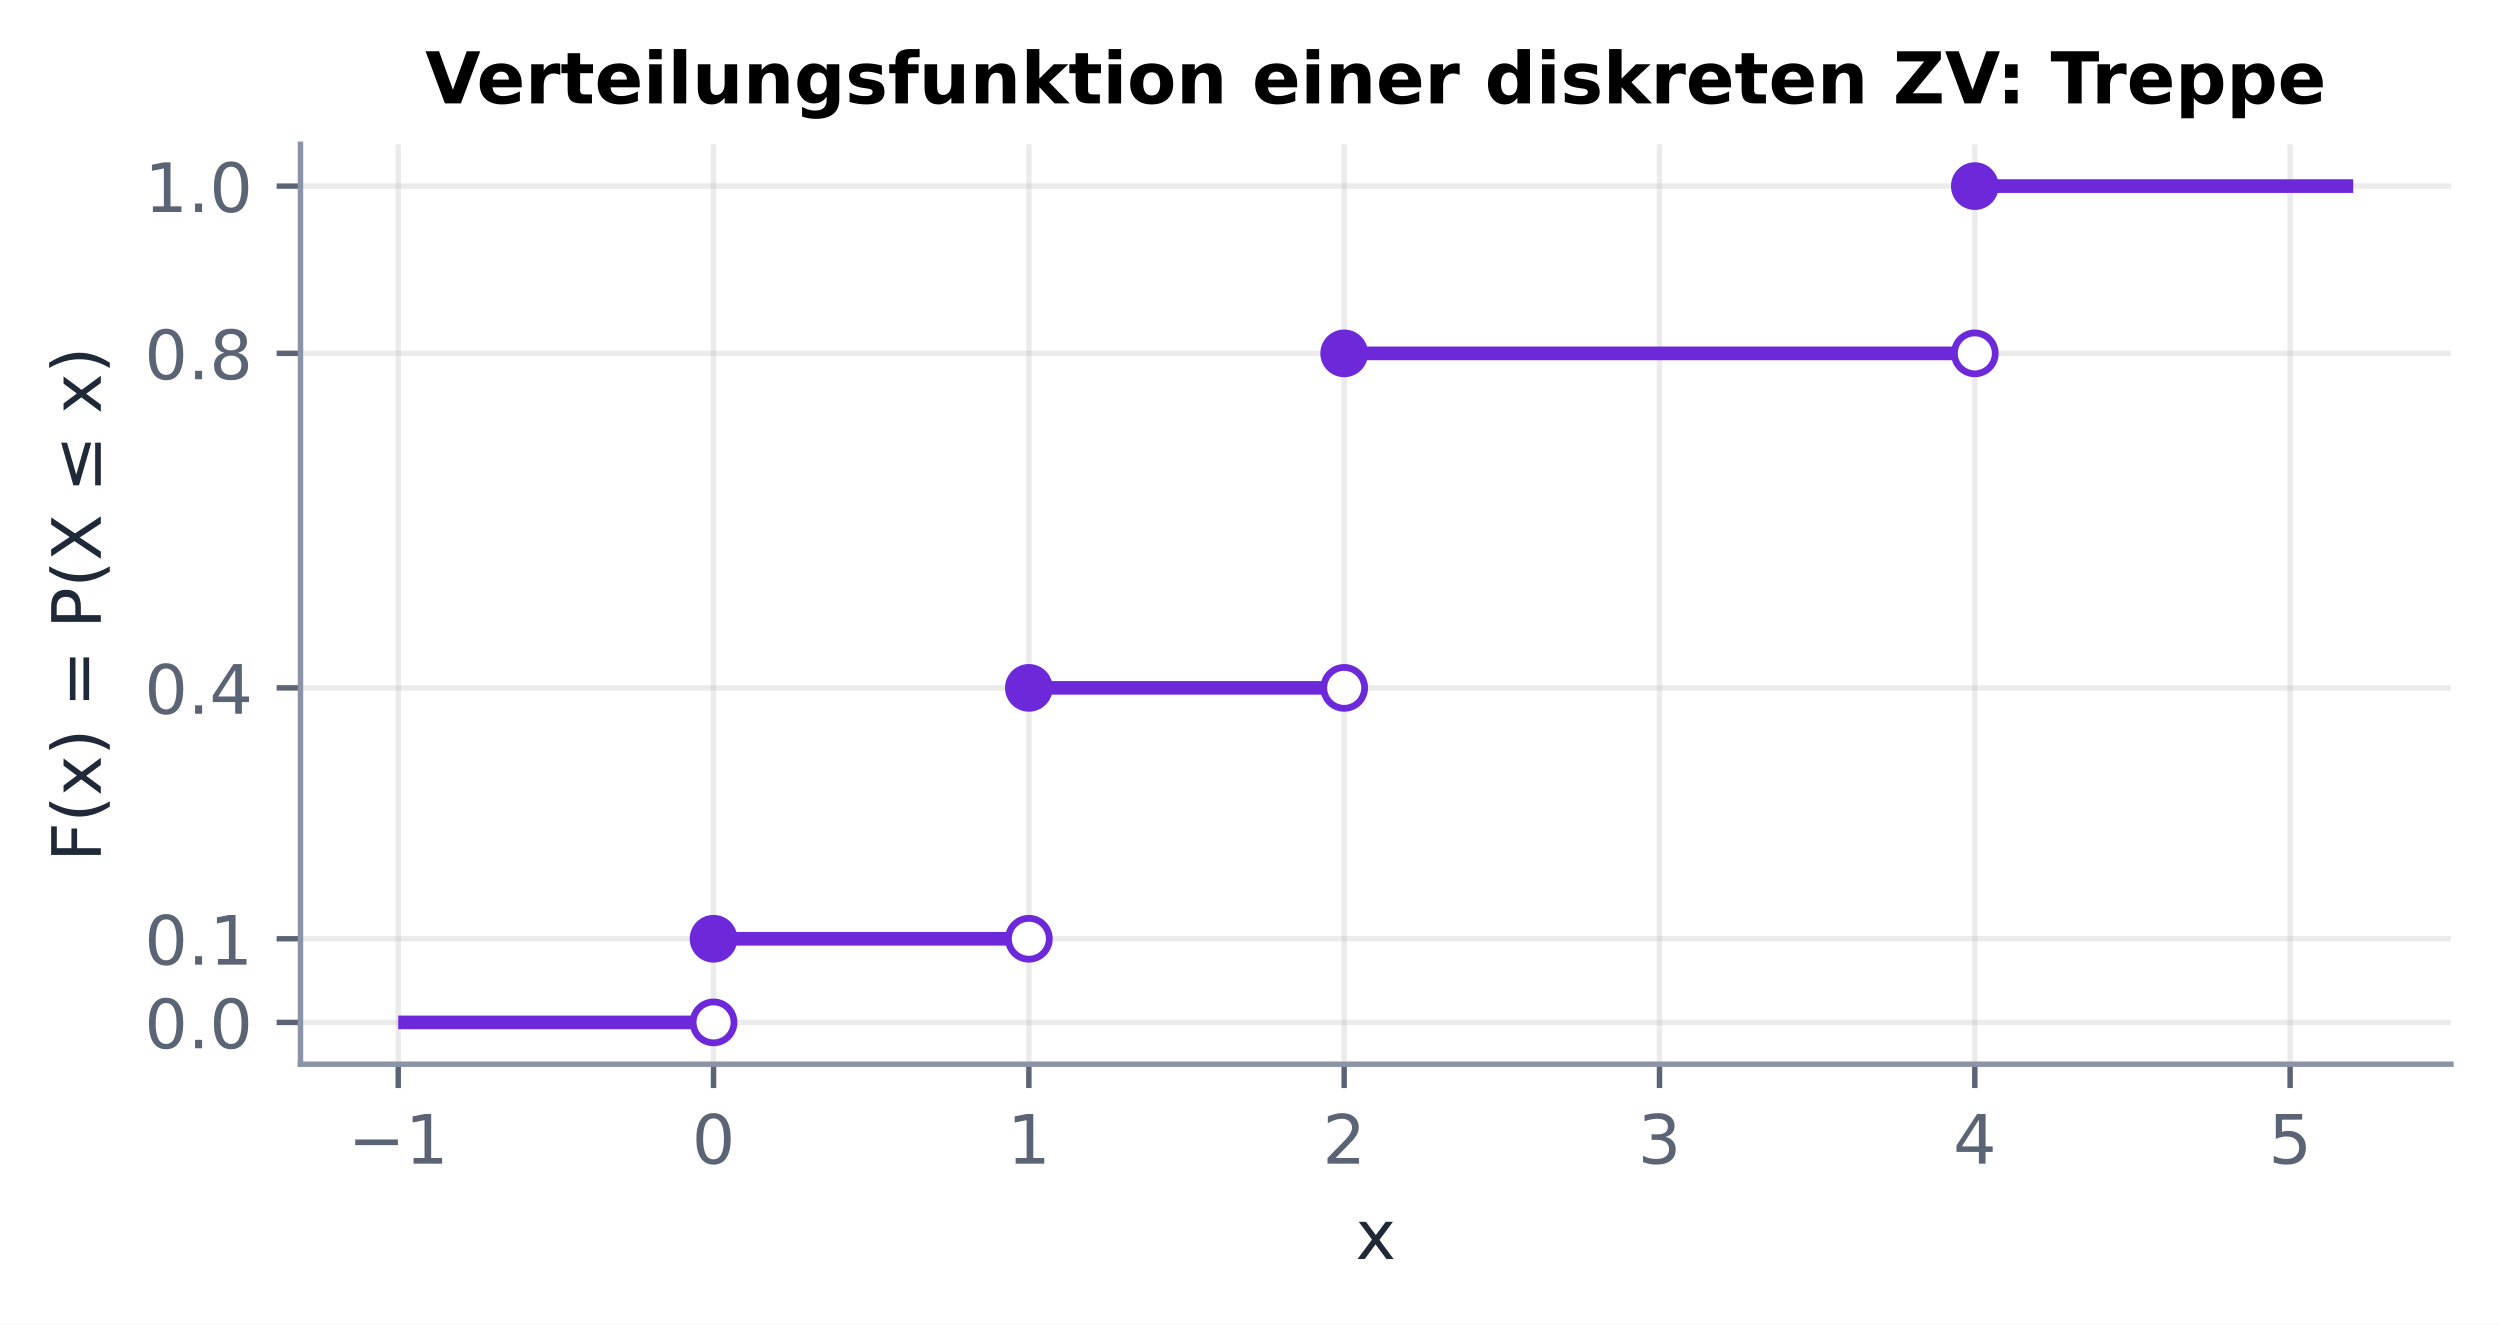
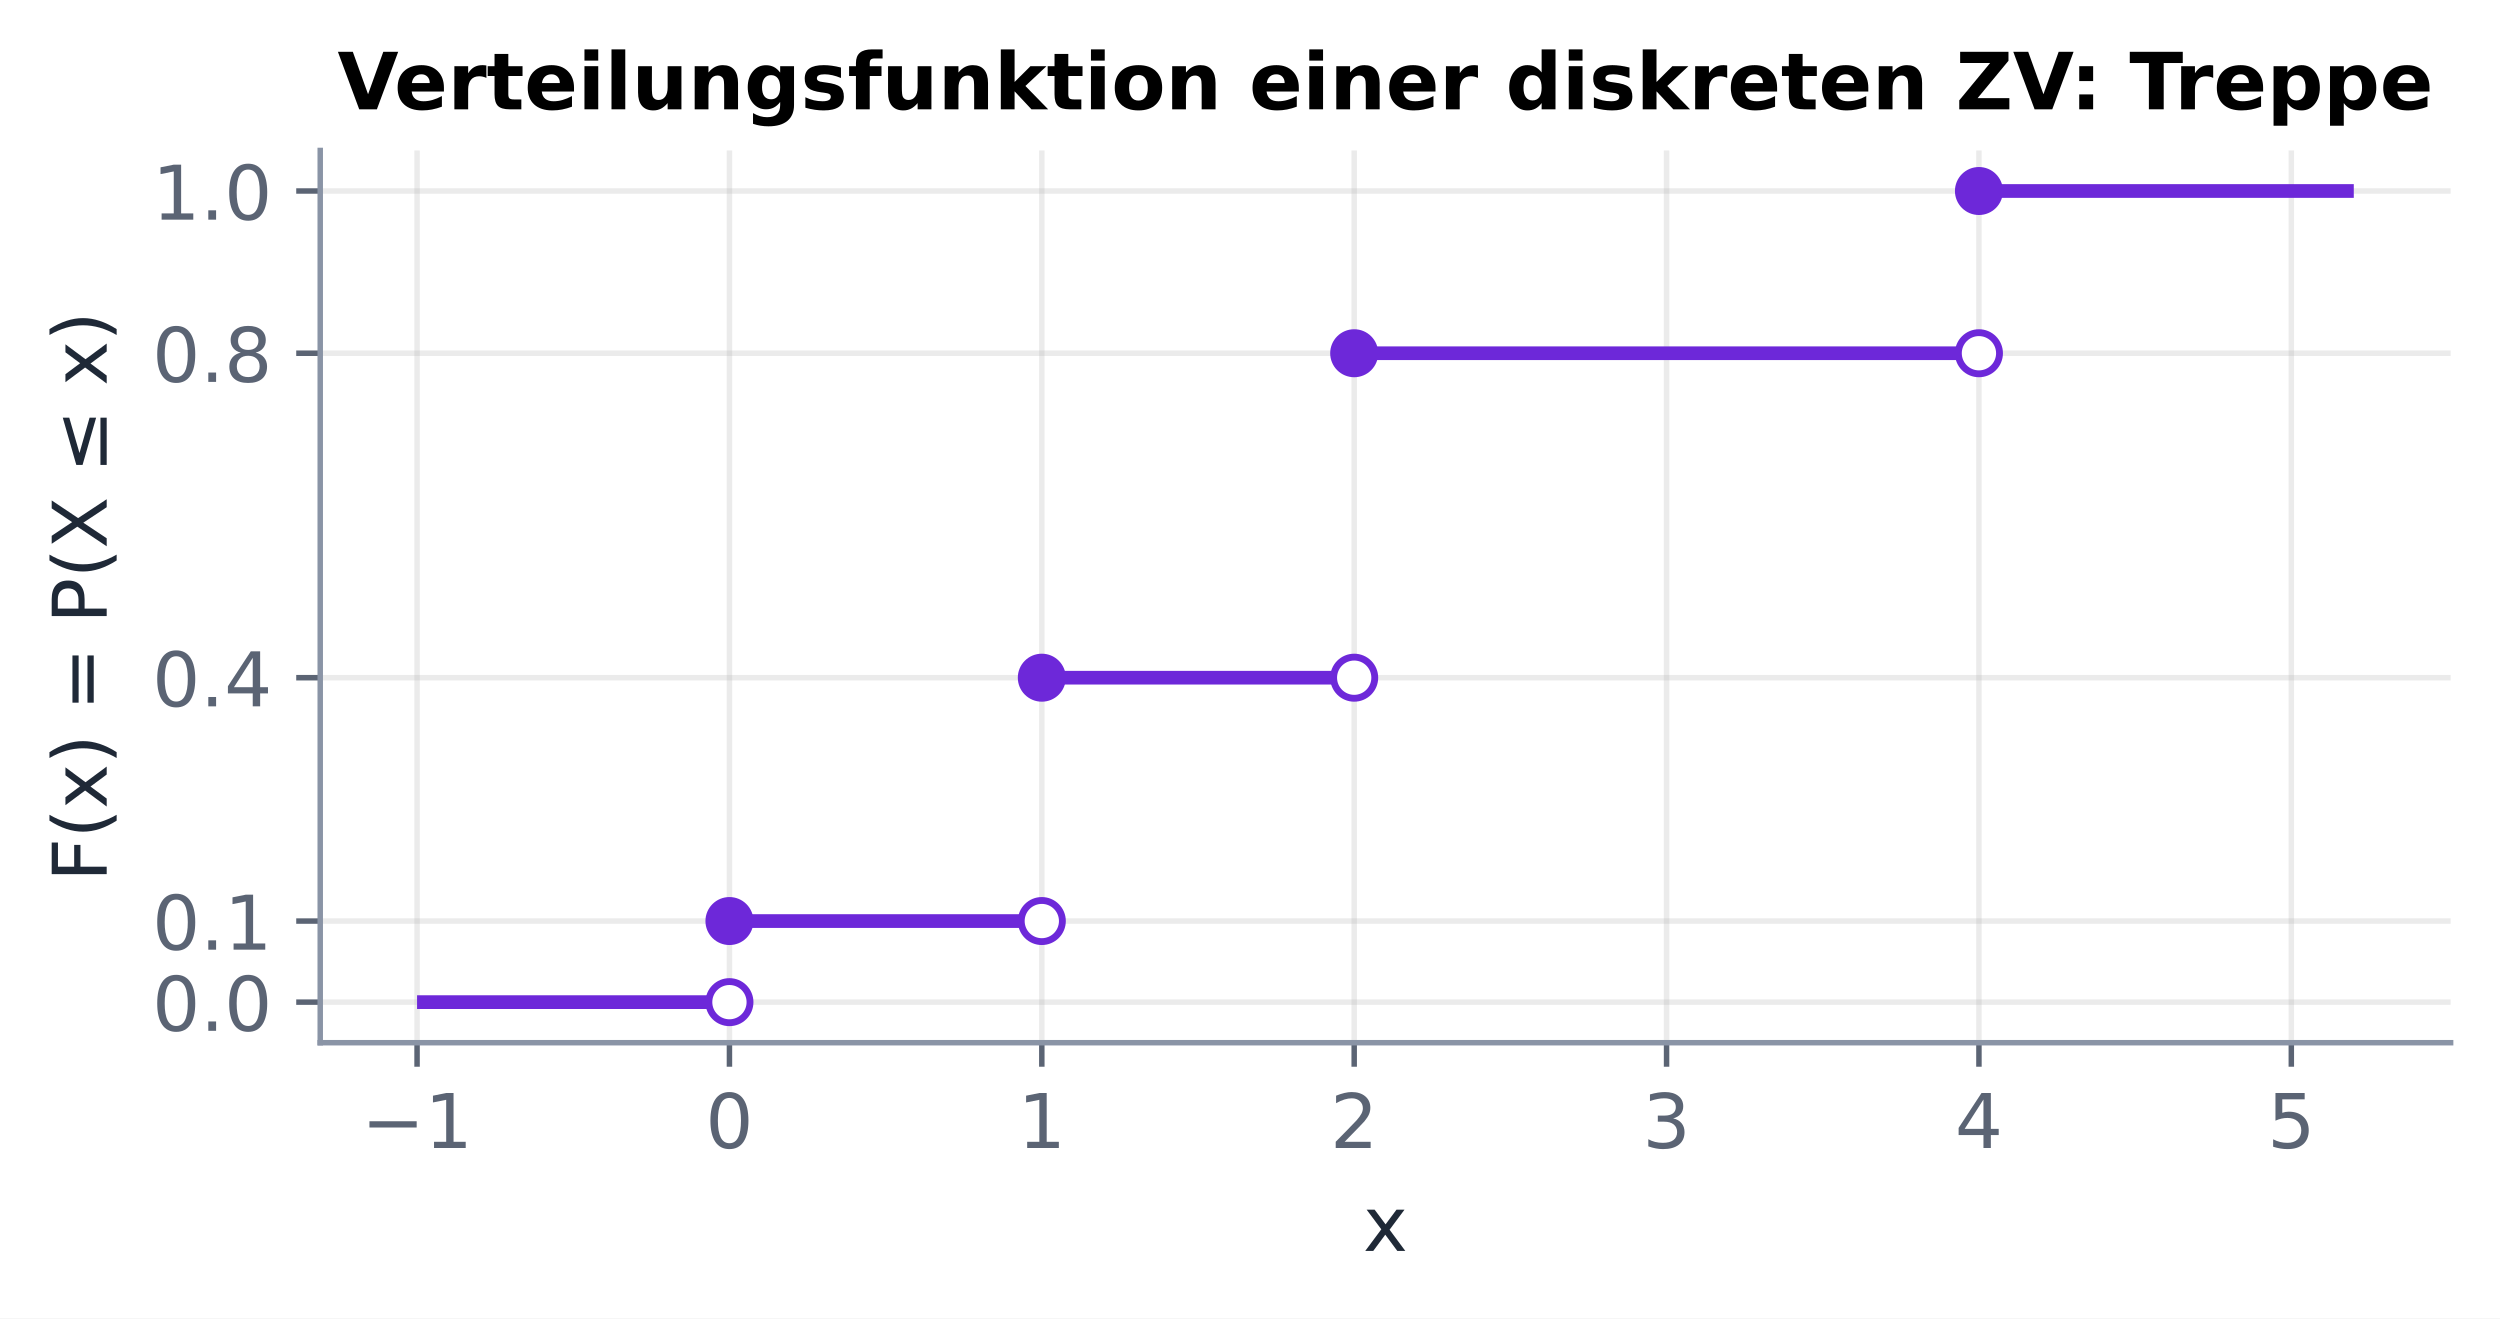
- <svg xmlns="http://www.w3.org/2000/svg" xmlns:xlink="http://www.w3.org/1999/xlink" width="366.941pt" height="194.401pt" viewBox="0 0 366.941 194.401" version="1.1">
+ <svg xmlns="http://www.w3.org/2000/svg" xmlns:xlink="http://www.w3.org/1999/xlink" width="364.533pt" height="192.241pt" viewBox="0 0 364.533 192.241" version="1.1">
  <defs>
    <style type="text/css">*{stroke-linejoin: round; stroke-linecap: butt}</style>
  </defs>
  <g id="figure_1">
    <g id="patch_1">
-       <path d="M 0 194.401  L 366.941 194.401  L 366.941 0  L 0 0  z " style="fill: #ffffff" />
+       <path d="M 0 192.241  L 364.533 192.241  L 364.533 -0  L 0 -0  z " style="fill: #ffffff" />
    </g>
    <g id="axes_1">
      <g id="patch_2">
-         <path d="M 44.103 156.201  L 359.741 156.201  L 359.741 21.178  L 44.103 21.178  z " style="fill: #ffffff" />
+         <path d="M 46.693 152.041  L 357.333 152.041  L 357.333 21.938  L 46.693 21.938  z " style="fill: #ffffff" />
      </g>
      <g id="matplotlib.axis_1">
        <g id="xtick_1">
          <g id="line2d_1">
-             <path d="M 58.45 156.201  L 58.45 21.178  " clip-path="url(#pd514f69a67)" style="fill: none; stroke: #b0b0b0; stroke-opacity: 0.25; stroke-width: 0.8; stroke-linecap: square" />
+             <path d="M 60.813 152.041  L 60.813 21.938  " clip-path="url(#p2a6fc19608)" style="fill: none; stroke: #b0b0b0; stroke-opacity: 0.25; stroke-width: 0.8; stroke-linecap: square" />
          </g>
          <g id="line2d_2">
            <defs>
-               <path id="m73d988dfed" d="M 0 0  L 0 3.5  " style="stroke: #5b6474; stroke-width: 0.8" />
+               <path id="m28cb5c88d3" d="M 0 0  L 0 3.5  " style="stroke: #5b6474; stroke-width: 0.8" />
            </defs>
            <g>
-               <use xlink:href="#m73d988dfed" x="58.45" y="156.201" style="fill: #5b6474; stroke: #5b6474; stroke-width: 0.8" />
+               <use xlink:href="#m28cb5c88d3" x="60.813" y="152.041" style="fill: #5b6474; stroke: #5b6474; stroke-width: 0.8" />
            </g>
          </g>
          <g id="text_1">
-             <g style="fill: #5b6474" transform="translate(51.0792 170.7985) scale(0.1 -0.1)">
+             <g style="fill: #5b6474" transform="translate(52.70523 167.3983) scale(0.11 -0.11)">
              <defs>
                <path id="DejaVuSans-c9c" d="M 678 2272  L 4684 2272  L 4684 1741  L 678 1741  L 678 2272  z " transform="scale(0.015625)" />
                <path id="DejaVuSans-14" d="M 794 531  L 1825 531  L 1825 4091  L 703 3866  L 703 4441  L 1819 4666  L 2450 4666  L 2450 531  L 3481 531  L 3481 0  L 794 0  L 794 531  z " transform="scale(0.015625)" />
              </defs>
              <use xlink:href="#DejaVuSans-c9c" />
              <use xlink:href="#DejaVuSans-14" transform="translate(83.79688 0)" />
            </g>
          </g>
        </g>
        <g id="xtick_2">
          <g id="line2d_3">
-             <path d="M 104.731 156.201  L 104.731 21.178  " clip-path="url(#pd514f69a67)" style="fill: none; stroke: #b0b0b0; stroke-opacity: 0.25; stroke-width: 0.8; stroke-linecap: square" />
+             <path d="M 106.362 152.041  L 106.362 21.938  " clip-path="url(#p2a6fc19608)" style="fill: none; stroke: #b0b0b0; stroke-opacity: 0.25; stroke-width: 0.8; stroke-linecap: square" />
          </g>
          <g id="line2d_4">
            <g>
-               <use xlink:href="#m73d988dfed" x="104.731" y="156.201" style="fill: #5b6474; stroke: #5b6474; stroke-width: 0.8" />
+               <use xlink:href="#m28cb5c88d3" x="106.362" y="152.041" style="fill: #5b6474; stroke: #5b6474; stroke-width: 0.8" />
            </g>
          </g>
          <g id="text_2">
-             <g style="fill: #5b6474" transform="translate(101.5502 170.7985) scale(0.1 -0.1)">
+             <g style="fill: #5b6474" transform="translate(102.8624 167.3983) scale(0.11 -0.11)">
              <defs>
                <path id="DejaVuSans-13" d="M 2034 4250  Q 1547 4250 1301 3770  Q 1056 3291 1056 2328  Q 1056 1369 1301 889  Q 1547 409 2034 409  Q 2525 409 2770 889  Q 3016 1369 3016 2328  Q 3016 3291 2770 3770  Q 2525 4250 2034 4250  z M 2034 4750  Q 2819 4750 3233 4129  Q 3647 3509 3647 2328  Q 3647 1150 3233 529  Q 2819 -91 2034 -91  Q 1250 -91 836 529  Q 422 1150 422 2328  Q 422 3509 836 4129  Q 1250 4750 2034 4750  z " transform="scale(0.015625)" />
              </defs>
              <use xlink:href="#DejaVuSans-13" />
            </g>
          </g>
        </g>
        <g id="xtick_3">
          <g id="line2d_5">
-             <path d="M 151.013 156.201  L 151.013 21.178  " clip-path="url(#pd514f69a67)" style="fill: none; stroke: #b0b0b0; stroke-opacity: 0.25; stroke-width: 0.8; stroke-linecap: square" />
+             <path d="M 151.91 152.041  L 151.91 21.938  " clip-path="url(#p2a6fc19608)" style="fill: none; stroke: #b0b0b0; stroke-opacity: 0.25; stroke-width: 0.8; stroke-linecap: square" />
          </g>
          <g id="line2d_6">
            <g>
-               <use xlink:href="#m73d988dfed" x="151.013" y="156.201" style="fill: #5b6474; stroke: #5b6474; stroke-width: 0.8" />
+               <use xlink:href="#m28cb5c88d3" x="151.91" y="152.041" style="fill: #5b6474; stroke: #5b6474; stroke-width: 0.8" />
            </g>
          </g>
          <g id="text_3">
-             <g style="fill: #5b6474" transform="translate(147.8314 170.7985) scale(0.1 -0.1)">
+             <g style="fill: #5b6474" transform="translate(148.4108 167.3983) scale(0.11 -0.11)">
              <use xlink:href="#DejaVuSans-14" />
            </g>
          </g>
        </g>
        <g id="xtick_4">
          <g id="line2d_7">
-             <path d="M 197.294 156.201  L 197.294 21.178  " clip-path="url(#pd514f69a67)" style="fill: none; stroke: #b0b0b0; stroke-opacity: 0.25; stroke-width: 0.8; stroke-linecap: square" />
+             <path d="M 197.459 152.041  L 197.459 21.938  " clip-path="url(#p2a6fc19608)" style="fill: none; stroke: #b0b0b0; stroke-opacity: 0.25; stroke-width: 0.8; stroke-linecap: square" />
          </g>
          <g id="line2d_8">
            <g>
-               <use xlink:href="#m73d988dfed" x="197.294" y="156.201" style="fill: #5b6474; stroke: #5b6474; stroke-width: 0.8" />
+               <use xlink:href="#m28cb5c88d3" x="197.459" y="152.041" style="fill: #5b6474; stroke: #5b6474; stroke-width: 0.8" />
            </g>
          </g>
          <g id="text_4">
-             <g style="fill: #5b6474" transform="translate(194.1126 170.7985) scale(0.1 -0.1)">
+             <g style="fill: #5b6474" transform="translate(193.9592 167.3983) scale(0.11 -0.11)">
              <defs>
                <path id="DejaVuSans-15" d="M 1228 531  L 3431 531  L 3431 0  L 469 0  L 469 531  Q 828 903 1448 1529  Q 2069 2156 2228 2338  Q 2531 2678 2651 2914  Q 2772 3150 2772 3378  Q 2772 3750 2511 3984  Q 2250 4219 1831 4219  Q 1534 4219 1204 4116  Q 875 4013 500 3803  L 500 4441  Q 881 4594 1212 4672  Q 1544 4750 1819 4750  Q 2544 4750 2975 4387  Q 3406 4025 3406 3419  Q 3406 3131 3298 2873  Q 3191 2616 2906 2266  Q 2828 2175 2409 1742  Q 1991 1309 1228 531  z " transform="scale(0.015625)" />
              </defs>
              <use xlink:href="#DejaVuSans-15" />
            </g>
          </g>
        </g>
        <g id="xtick_5">
          <g id="line2d_9">
-             <path d="M 243.575 156.201  L 243.575 21.178  " clip-path="url(#pd514f69a67)" style="fill: none; stroke: #b0b0b0; stroke-opacity: 0.25; stroke-width: 0.8; stroke-linecap: square" />
+             <path d="M 243.007 152.041  L 243.007 21.938  " clip-path="url(#p2a6fc19608)" style="fill: none; stroke: #b0b0b0; stroke-opacity: 0.25; stroke-width: 0.8; stroke-linecap: square" />
          </g>
          <g id="line2d_10">
            <g>
-               <use xlink:href="#m73d988dfed" x="243.575" y="156.201" style="fill: #5b6474; stroke: #5b6474; stroke-width: 0.8" />
+               <use xlink:href="#m28cb5c88d3" x="243.007" y="152.041" style="fill: #5b6474; stroke: #5b6474; stroke-width: 0.8" />
            </g>
          </g>
          <g id="text_5">
-             <g style="fill: #5b6474" transform="translate(240.3938 170.7985) scale(0.1 -0.1)">
+             <g style="fill: #5b6474" transform="translate(239.5076 167.3983) scale(0.11 -0.11)">
              <defs>
                <path id="DejaVuSans-16" d="M 2597 2516  Q 3050 2419 3304 2112  Q 3559 1806 3559 1356  Q 3559 666 3084 287  Q 2609 -91 1734 -91  Q 1441 -91 1130 -33  Q 819 25 488 141  L 488 750  Q 750 597 1062 519  Q 1375 441 1716 441  Q 2309 441 2620 675  Q 2931 909 2931 1356  Q 2931 1769 2642 2001  Q 2353 2234 1838 2234  L 1294 2234  L 1294 2753  L 1863 2753  Q 2328 2753 2575 2939  Q 2822 3125 2822 3475  Q 2822 3834 2567 4026  Q 2313 4219 1838 4219  Q 1578 4219 1281 4162  Q 984 4106 628 3988  L 628 4550  Q 988 4650 1302 4700  Q 1616 4750 1894 4750  Q 2613 4750 3031 4423  Q 3450 4097 3450 3541  Q 3450 3153 3228 2886  Q 3006 2619 2597 2516  z " transform="scale(0.015625)" />
              </defs>
              <use xlink:href="#DejaVuSans-16" />
            </g>
          </g>
        </g>
        <g id="xtick_6">
          <g id="line2d_11">
-             <path d="M 289.856 156.201  L 289.856 21.178  " clip-path="url(#pd514f69a67)" style="fill: none; stroke: #b0b0b0; stroke-opacity: 0.25; stroke-width: 0.8; stroke-linecap: square" />
+             <path d="M 288.555 152.041  L 288.555 21.938  " clip-path="url(#p2a6fc19608)" style="fill: none; stroke: #b0b0b0; stroke-opacity: 0.25; stroke-width: 0.8; stroke-linecap: square" />
          </g>
          <g id="line2d_12">
            <g>
-               <use xlink:href="#m73d988dfed" x="289.856" y="156.201" style="fill: #5b6474; stroke: #5b6474; stroke-width: 0.8" />
+               <use xlink:href="#m28cb5c88d3" x="288.555" y="152.041" style="fill: #5b6474; stroke: #5b6474; stroke-width: 0.8" />
            </g>
          </g>
          <g id="text_6">
-             <g style="fill: #5b6474" transform="translate(286.6749 170.7985) scale(0.1 -0.1)">
+             <g style="fill: #5b6474" transform="translate(285.056 167.3983) scale(0.11 -0.11)">
              <defs>
                <path id="DejaVuSans-17" d="M 2419 4116  L 825 1625  L 2419 1625  L 2419 4116  z M 2253 4666  L 3047 4666  L 3047 1625  L 3713 1625  L 3713 1100  L 3047 1100  L 3047 0  L 2419 0  L 2419 1100  L 313 1100  L 313 1709  L 2253 4666  z " transform="scale(0.015625)" />
              </defs>
              <use xlink:href="#DejaVuSans-17" />
            </g>
          </g>
        </g>
        <g id="xtick_7">
          <g id="line2d_13">
-             <path d="M 336.137 156.201  L 336.137 21.178  " clip-path="url(#pd514f69a67)" style="fill: none; stroke: #b0b0b0; stroke-opacity: 0.25; stroke-width: 0.8; stroke-linecap: square" />
+             <path d="M 334.104 152.041  L 334.104 21.938  " clip-path="url(#p2a6fc19608)" style="fill: none; stroke: #b0b0b0; stroke-opacity: 0.25; stroke-width: 0.8; stroke-linecap: square" />
          </g>
          <g id="line2d_14">
            <g>
-               <use xlink:href="#m73d988dfed" x="336.137" y="156.201" style="fill: #5b6474; stroke: #5b6474; stroke-width: 0.8" />
+               <use xlink:href="#m28cb5c88d3" x="334.104" y="152.041" style="fill: #5b6474; stroke: #5b6474; stroke-width: 0.8" />
            </g>
          </g>
          <g id="text_7">
-             <g style="fill: #5b6474" transform="translate(332.9561 170.7985) scale(0.1 -0.1)">
+             <g style="fill: #5b6474" transform="translate(330.6044 167.3983) scale(0.11 -0.11)">
              <defs>
                <path id="DejaVuSans-18" d="M 691 4666  L 3169 4666  L 3169 4134  L 1269 4134  L 1269 2991  Q 1406 3038 1543 3061  Q 1681 3084 1819 3084  Q 2600 3084 3056 2656  Q 3513 2228 3513 1497  Q 3513 744 3044 326  Q 2575 -91 1722 -91  Q 1428 -91 1123 -41  Q 819 9 494 109  L 494 744  Q 775 591 1075 516  Q 1375 441 1709 441  Q 2250 441 2565 725  Q 2881 1009 2881 1497  Q 2881 1984 2565 2268  Q 2250 2553 1709 2553  Q 1456 2553 1204 2497  Q 953 2441 691 2322  L 691 4666  z " transform="scale(0.015625)" />
              </defs>
              <use xlink:href="#DejaVuSans-18" />
            </g>
          </g>
        </g>
        <g id="text_8">
-           <g style="fill: #1f2937" transform="translate(198.9626 184.7985) scale(0.1 -0.1)">
+           <g style="fill: #1f2937" transform="translate(198.7581 182.3983) scale(0.11 -0.11)">
            <defs>
              <path id="DejaVuSans-5b" d="M 3513 3500  L 2247 1797  L 3578 0  L 2900 0  L 1881 1375  L 863 0  L 184 0  L 1544 1831  L 300 3500  L 978 3500  L 1906 2253  L 2834 3500  L 3513 3500  z " transform="scale(0.015625)" />
            </defs>
            <use xlink:href="#DejaVuSans-5b" />
          </g>
        </g>
      </g>
      <g id="matplotlib.axis_2">
        <g id="ytick_1">
          <g id="line2d_15">
-             <path d="M 44.103 150.063  L 359.741 150.063  " clip-path="url(#pd514f69a67)" style="fill: none; stroke: #b0b0b0; stroke-opacity: 0.25; stroke-width: 0.8; stroke-linecap: square" />
+             <path d="M 46.693 146.127  L 357.333 146.127  " clip-path="url(#p2a6fc19608)" style="fill: none; stroke: #b0b0b0; stroke-opacity: 0.25; stroke-width: 0.8; stroke-linecap: square" />
          </g>
          <g id="line2d_16">
            <defs>
-               <path id="m5a3b7bcbc2" d="M 0 0  L -3.5 0  " style="stroke: #5b6474; stroke-width: 0.8" />
+               <path id="m1d89db6d49" d="M 0 0  L -3.5 0  " style="stroke: #5b6474; stroke-width: 0.8" />
            </defs>
            <g>
-               <use xlink:href="#m5a3b7bcbc2" x="44.103" y="150.063" style="fill: #5b6474; stroke: #5b6474; stroke-width: 0.8" />
+               <use xlink:href="#m1d89db6d49" x="46.693" y="146.127" style="fill: #5b6474; stroke: #5b6474; stroke-width: 0.8" />
            </g>
          </g>
          <g id="text_9">
-             <g style="fill: #5b6474" transform="translate(21.2 153.8623) scale(0.1 -0.1)">
+             <g style="fill: #5b6474" transform="translate(22.2 150.3058) scale(0.11 -0.11)">
              <defs>
                <path id="DejaVuSans-11" d="M 684 794  L 1344 794  L 1344 0  L 684 0  L 684 794  z " transform="scale(0.015625)" />
              </defs>
              <use xlink:href="#DejaVuSans-13" />
              <use xlink:href="#DejaVuSans-11" transform="translate(63.625 0)" />
              <use xlink:href="#DejaVuSans-13" transform="translate(95.40625 0)" />
            </g>
          </g>
        </g>
        <g id="ytick_2">
          <g id="line2d_17">
-             <path d="M 44.103 137.789  L 359.741 137.789  " clip-path="url(#pd514f69a67)" style="fill: none; stroke: #b0b0b0; stroke-opacity: 0.25; stroke-width: 0.8; stroke-linecap: square" />
+             <path d="M 46.693 134.3  L 357.333 134.3  " clip-path="url(#p2a6fc19608)" style="fill: none; stroke: #b0b0b0; stroke-opacity: 0.25; stroke-width: 0.8; stroke-linecap: square" />
          </g>
          <g id="line2d_18">
            <g>
-               <use xlink:href="#m5a3b7bcbc2" x="44.103" y="137.789" style="fill: #5b6474; stroke: #5b6474; stroke-width: 0.8" />
+               <use xlink:href="#m1d89db6d49" x="46.693" y="134.3" style="fill: #5b6474; stroke: #5b6474; stroke-width: 0.8" />
            </g>
          </g>
          <g id="text_10">
-             <g style="fill: #5b6474" transform="translate(21.2 141.5875) scale(0.1 -0.1)">
+             <g style="fill: #5b6474" transform="translate(22.2 138.4783) scale(0.11 -0.11)">
              <use xlink:href="#DejaVuSans-13" />
              <use xlink:href="#DejaVuSans-11" transform="translate(63.625 0)" />
              <use xlink:href="#DejaVuSans-14" transform="translate(95.40625 0)" />
            </g>
          </g>
        </g>
        <g id="ytick_3">
          <g id="line2d_19">
-             <path d="M 44.103 100.964  L 359.741 100.964  " clip-path="url(#pd514f69a67)" style="fill: none; stroke: #b0b0b0; stroke-opacity: 0.25; stroke-width: 0.8; stroke-linecap: square" />
+             <path d="M 46.693 98.817  L 357.333 98.817  " clip-path="url(#p2a6fc19608)" style="fill: none; stroke: #b0b0b0; stroke-opacity: 0.25; stroke-width: 0.8; stroke-linecap: square" />
          </g>
          <g id="line2d_20">
            <g>
-               <use xlink:href="#m5a3b7bcbc2" x="44.103" y="100.964" style="fill: #5b6474; stroke: #5b6474; stroke-width: 0.8" />
+               <use xlink:href="#m1d89db6d49" x="46.693" y="98.817" style="fill: #5b6474; stroke: #5b6474; stroke-width: 0.8" />
            </g>
          </g>
          <g id="text_11">
-             <g style="fill: #5b6474" transform="translate(21.2 104.7632) scale(0.1 -0.1)">
+             <g style="fill: #5b6474" transform="translate(22.2 102.9958) scale(0.11 -0.11)">
              <use xlink:href="#DejaVuSans-13" />
              <use xlink:href="#DejaVuSans-11" transform="translate(63.625 0)" />
              <use xlink:href="#DejaVuSans-17" transform="translate(95.40625 0)" />
            </g>
          </g>
        </g>
        <g id="ytick_4">
          <g id="line2d_21">
-             <path d="M 44.103 51.865  L 359.741 51.865  " clip-path="url(#pd514f69a67)" style="fill: none; stroke: #b0b0b0; stroke-opacity: 0.25; stroke-width: 0.8; stroke-linecap: square" />
+             <path d="M 46.693 51.507  L 357.333 51.507  " clip-path="url(#p2a6fc19608)" style="fill: none; stroke: #b0b0b0; stroke-opacity: 0.25; stroke-width: 0.8; stroke-linecap: square" />
          </g>
          <g id="line2d_22">
            <g>
-               <use xlink:href="#m5a3b7bcbc2" x="44.103" y="51.865" style="fill: #5b6474; stroke: #5b6474; stroke-width: 0.8" />
+               <use xlink:href="#m1d89db6d49" x="46.693" y="51.507" style="fill: #5b6474; stroke: #5b6474; stroke-width: 0.8" />
            </g>
          </g>
          <g id="text_12">
-             <g style="fill: #5b6474" transform="translate(21.2 55.66411) scale(0.1 -0.1)">
+             <g style="fill: #5b6474" transform="translate(22.2 55.68571) scale(0.11 -0.11)">
              <defs>
                <path id="DejaVuSans-1b" d="M 2034 2216  Q 1584 2216 1326 1975  Q 1069 1734 1069 1313  Q 1069 891 1326 650  Q 1584 409 2034 409  Q 2484 409 2743 651  Q 3003 894 3003 1313  Q 3003 1734 2745 1975  Q 2488 2216 2034 2216  z M 1403 2484  Q 997 2584 770 2862  Q 544 3141 544 3541  Q 544 4100 942 4425  Q 1341 4750 2034 4750  Q 2731 4750 3128 4425  Q 3525 4100 3525 3541  Q 3525 3141 3298 2862  Q 3072 2584 2669 2484  Q 3125 2378 3379 2068  Q 3634 1759 3634 1313  Q 3634 634 3220 271  Q 2806 -91 2034 -91  Q 1263 -91 848 271  Q 434 634 434 1313  Q 434 1759 690 2068  Q 947 2378 1403 2484  z M 1172 3481  Q 1172 3119 1398 2916  Q 1625 2713 2034 2713  Q 2441 2713 2670 2916  Q 2900 3119 2900 3481  Q 2900 3844 2670 4047  Q 2441 4250 2034 4250  Q 1625 4250 1398 4047  Q 1172 3844 1172 3481  z " transform="scale(0.015625)" />
              </defs>
              <use xlink:href="#DejaVuSans-13" />
              <use xlink:href="#DejaVuSans-11" transform="translate(63.625 0)" />
              <use xlink:href="#DejaVuSans-1b" transform="translate(95.40625 0)" />
            </g>
          </g>
        </g>
        <g id="ytick_5">
          <g id="line2d_23">
-             <path d="M 44.103 27.316  L 359.741 27.316  " clip-path="url(#pd514f69a67)" style="fill: none; stroke: #b0b0b0; stroke-opacity: 0.25; stroke-width: 0.8; stroke-linecap: square" />
+             <path d="M 46.693 27.852  L 357.333 27.852  " clip-path="url(#p2a6fc19608)" style="fill: none; stroke: #b0b0b0; stroke-opacity: 0.25; stroke-width: 0.8; stroke-linecap: square" />
          </g>
          <g id="line2d_24">
            <g>
-               <use xlink:href="#m5a3b7bcbc2" x="44.103" y="27.316" style="fill: #5b6474; stroke: #5b6474; stroke-width: 0.8" />
+               <use xlink:href="#m1d89db6d49" x="46.693" y="27.852" style="fill: #5b6474; stroke: #5b6474; stroke-width: 0.8" />
            </g>
          </g>
          <g id="text_13">
-             <g style="fill: #5b6474" transform="translate(21.2 31.11457) scale(0.1 -0.1)">
+             <g style="fill: #5b6474" transform="translate(22.2 32.03067) scale(0.11 -0.11)">
              <use xlink:href="#DejaVuSans-14" />
              <use xlink:href="#DejaVuSans-11" transform="translate(63.625 0)" />
              <use xlink:href="#DejaVuSans-13" transform="translate(95.40625 0)" />
            </g>
          </g>
        </g>
        <g id="text_14">
-           <g style="fill: #1f2937" transform="translate(14.79766 126.463) rotate(-90) scale(0.1 -0.1)">
+           <g style="fill: #1f2937" transform="translate(15.55742 128.5403) rotate(-90) scale(0.11 -0.11)">
            <defs>
              <path id="DejaVuSans-29" d="M 628 4666  L 3309 4666  L 3309 4134  L 1259 4134  L 1259 2759  L 3109 2759  L 3109 2228  L 1259 2228  L 1259 0  L 628 0  L 628 4666  z " transform="scale(0.015625)" />
              <path id="DejaVuSans-b" d="M 1984 4856  Q 1566 4138 1362 3434  Q 1159 2731 1159 2009  Q 1159 1288 1364 580  Q 1569 -128 1984 -844  L 1484 -844  Q 1016 -109 783 600  Q 550 1309 550 2009  Q 550 2706 781 3412  Q 1013 4119 1484 4856  L 1984 4856  z " transform="scale(0.015625)" />
              <path id="DejaVuSans-c" d="M 513 4856  L 1013 4856  Q 1481 4119 1714 3412  Q 1947 2706 1947 2009  Q 1947 1309 1714 600  Q 1481 -109 1013 -844  L 513 -844  Q 928 -128 1133 580  Q 1338 1288 1338 2009  Q 1338 2731 1133 3434  Q 928 4138 513 4856  z " transform="scale(0.015625)" />
              <path id="DejaVuSans-3" transform="scale(0.015625)" />
              <path id="DejaVuSans-20" d="M 678 2906  L 4684 2906  L 4684 2381  L 678 2381  L 678 2906  z M 678 1631  L 4684 1631  L 4684 1100  L 678 1100  L 678 1631  z " transform="scale(0.015625)" />
              <path id="DejaVuSans-33" d="M 1259 4147  L 1259 2394  L 2053 2394  Q 2494 2394 2734 2622  Q 2975 2850 2975 3272  Q 2975 3691 2734 3919  Q 2494 4147 2053 4147  L 1259 4147  z M 628 4666  L 2053 4666  Q 2838 4666 3239 4311  Q 3641 3956 3641 3272  Q 3641 2581 3239 2228  Q 2838 1875 2053 1875  L 1259 1875  L 1259 0  L 628 0  L 628 4666  z " transform="scale(0.015625)" />
              <path id="DejaVuSans-3b" d="M 403 4666  L 1081 4666  L 2241 2931  L 3406 4666  L 4084 4666  L 2584 2425  L 4184 0  L 3506 0  L 2194 1984  L 872 0  L 191 0  L 1856 2491  L 403 4666  z " transform="scale(0.015625)" />
              <path id="DejaVuSans-cee" d="M 4684 3175  L 1684 2309  L 4684 1453  L 4684 897  L 678 2047  L 678 2578  L 4684 3725  L 4684 3175  z M 678 531  L 4684 531  L 4684 0  L 678 0  L 678 531  z " transform="scale(0.015625)" />
            </defs>
            <use xlink:href="#DejaVuSans-29" />
            <use xlink:href="#DejaVuSans-b" transform="translate(57.51562 0)" />
            <use xlink:href="#DejaVuSans-5b" transform="translate(96.53125 0)" />
            <use xlink:href="#DejaVuSans-c" transform="translate(155.7188 0)" />
            <use xlink:href="#DejaVuSans-3" transform="translate(194.7344 0)" />
            <use xlink:href="#DejaVuSans-20" transform="translate(226.5156 0)" />
            <use xlink:href="#DejaVuSans-3" transform="translate(310.3125 0)" />
            <use xlink:href="#DejaVuSans-33" transform="translate(342.0938 0)" />
            <use xlink:href="#DejaVuSans-b" transform="translate(402.3906 0)" />
            <use xlink:href="#DejaVuSans-3b" transform="translate(441.4062 0)" />
            <use xlink:href="#DejaVuSans-3" transform="translate(509.9062 0)" />
            <use xlink:href="#DejaVuSans-cee" transform="translate(541.6875 0)" />
            <use xlink:href="#DejaVuSans-3" transform="translate(625.4844 0)" />
            <use xlink:href="#DejaVuSans-5b" transform="translate(657.2656 0)" />
            <use xlink:href="#DejaVuSans-c" transform="translate(716.4531 0)" />
          </g>
        </g>
      </g>
      <g id="LineCollection_1">
-         <path d="M 58.45 150.063  L 104.731 150.063  " clip-path="url(#pd514f69a67)" style="fill: none; stroke: #6d28d9; stroke-width: 2" />
+         <path d="M 60.813 146.127  L 106.362 146.127  " clip-path="url(#p2a6fc19608)" style="fill: none; stroke: #6d28d9; stroke-width: 2" />
      </g>
      <g id="LineCollection_2">
-         <path d="M 104.731 137.789  L 151.013 137.789  " clip-path="url(#pd514f69a67)" style="fill: none; stroke: #6d28d9; stroke-width: 2" />
+         <path d="M 106.362 134.3  L 151.91 134.3  " clip-path="url(#p2a6fc19608)" style="fill: none; stroke: #6d28d9; stroke-width: 2" />
      </g>
      <g id="line2d_25">
        <defs>
-           <path id="mb3c7ff60d3" d="M 0 3  C 0.796 3 1.559 2.684 2.121 2.121  C 2.684 1.559 3 0.796 3 0  C 3 -0.796 2.684 -1.559 2.121 -2.121  C 1.559 -2.684 0.796 -3 0 -3  C -0.796 -3 -1.559 -2.684 -2.121 -2.121  C -2.684 -1.559 -3 -0.796 -3 0  C -3 0.796 -2.684 1.559 -2.121 2.121  C -1.559 2.684 -0.796 3 0 3  z " style="stroke: #6d28d9" />
+           <path id="m7ecceaf776" d="M 0 3  C 0.796 3 1.559 2.684 2.121 2.121  C 2.684 1.559 3 0.796 3 0  C 3 -0.796 2.684 -1.559 2.121 -2.121  C 1.559 -2.684 0.796 -3 0 -3  C -0.796 -3 -1.559 -2.684 -2.121 -2.121  C -2.684 -1.559 -3 -0.796 -3 0  C -3 0.796 -2.684 1.559 -2.121 2.121  C -1.559 2.684 -0.796 3 0 3  z " style="stroke: #6d28d9" />
        </defs>
-         <g clip-path="url(#pd514f69a67)">
-           <use xlink:href="#mb3c7ff60d3" x="104.731" y="137.789" style="fill: #6d28d9; stroke: #6d28d9" />
+         <g clip-path="url(#p2a6fc19608)">
+           <use xlink:href="#m7ecceaf776" x="106.362" y="134.3" style="fill: #6d28d9; stroke: #6d28d9" />
        </g>
      </g>
      <g id="line2d_26">
        <defs>
-           <path id="m5feec80f44" d="M 0 3  C 0.796 3 1.559 2.684 2.121 2.121  C 2.684 1.559 3 0.796 3 0  C 3 -0.796 2.684 -1.559 2.121 -2.121  C 1.559 -2.684 0.796 -3 0 -3  C -0.796 -3 -1.559 -2.684 -2.121 -2.121  C -2.684 -1.559 -3 -0.796 -3 0  C -3 0.796 -2.684 1.559 -2.121 2.121  C -1.559 2.684 -0.796 3 0 3  z " style="stroke: #6d28d9" />
+           <path id="m4e3993a747" d="M 0 3  C 0.796 3 1.559 2.684 2.121 2.121  C 2.684 1.559 3 0.796 3 0  C 3 -0.796 2.684 -1.559 2.121 -2.121  C 1.559 -2.684 0.796 -3 0 -3  C -0.796 -3 -1.559 -2.684 -2.121 -2.121  C -2.684 -1.559 -3 -0.796 -3 0  C -3 0.796 -2.684 1.559 -2.121 2.121  C -1.559 2.684 -0.796 3 0 3  z " style="stroke: #6d28d9" />
        </defs>
-         <g clip-path="url(#pd514f69a67)">
-           <use xlink:href="#m5feec80f44" x="104.731" y="150.063" style="fill: #ffffff; stroke: #6d28d9" />
+         <g clip-path="url(#p2a6fc19608)">
+           <use xlink:href="#m4e3993a747" x="106.362" y="146.127" style="fill: #ffffff; stroke: #6d28d9" />
        </g>
      </g>
      <g id="LineCollection_3">
-         <path d="M 151.013 100.964  L 197.294 100.964  " clip-path="url(#pd514f69a67)" style="fill: none; stroke: #6d28d9; stroke-width: 2" />
+         <path d="M 151.91 98.817  L 197.459 98.817  " clip-path="url(#p2a6fc19608)" style="fill: none; stroke: #6d28d9; stroke-width: 2" />
      </g>
      <g id="line2d_27">
-         <g clip-path="url(#pd514f69a67)">
-           <use xlink:href="#mb3c7ff60d3" x="151.013" y="100.964" style="fill: #6d28d9; stroke: #6d28d9" />
+         <g clip-path="url(#p2a6fc19608)">
+           <use xlink:href="#m7ecceaf776" x="151.91" y="98.817" style="fill: #6d28d9; stroke: #6d28d9" />
        </g>
      </g>
      <g id="line2d_28">
-         <g clip-path="url(#pd514f69a67)">
-           <use xlink:href="#m5feec80f44" x="151.013" y="137.789" style="fill: #ffffff; stroke: #6d28d9" />
+         <g clip-path="url(#p2a6fc19608)">
+           <use xlink:href="#m4e3993a747" x="151.91" y="134.3" style="fill: #ffffff; stroke: #6d28d9" />
        </g>
      </g>
      <g id="LineCollection_4">
-         <path d="M 197.294 51.865  L 289.856 51.865  " clip-path="url(#pd514f69a67)" style="fill: none; stroke: #6d28d9; stroke-width: 2" />
+         <path d="M 197.459 51.507  L 288.555 51.507  " clip-path="url(#p2a6fc19608)" style="fill: none; stroke: #6d28d9; stroke-width: 2" />
      </g>
      <g id="line2d_29">
-         <g clip-path="url(#pd514f69a67)">
-           <use xlink:href="#mb3c7ff60d3" x="197.294" y="51.865" style="fill: #6d28d9; stroke: #6d28d9" />
+         <g clip-path="url(#p2a6fc19608)">
+           <use xlink:href="#m7ecceaf776" x="197.459" y="51.507" style="fill: #6d28d9; stroke: #6d28d9" />
        </g>
      </g>
      <g id="line2d_30">
-         <g clip-path="url(#pd514f69a67)">
-           <use xlink:href="#m5feec80f44" x="197.294" y="100.964" style="fill: #ffffff; stroke: #6d28d9" />
+         <g clip-path="url(#p2a6fc19608)">
+           <use xlink:href="#m4e3993a747" x="197.459" y="98.817" style="fill: #ffffff; stroke: #6d28d9" />
        </g>
      </g>
      <g id="LineCollection_5">
-         <path d="M 289.856 27.316  L 345.394 27.316  " clip-path="url(#pd514f69a67)" style="fill: none; stroke: #6d28d9; stroke-width: 2" />
+         <path d="M 288.555 27.852  L 343.213 27.852  " clip-path="url(#p2a6fc19608)" style="fill: none; stroke: #6d28d9; stroke-width: 2" />
      </g>
      <g id="line2d_31">
-         <g clip-path="url(#pd514f69a67)">
-           <use xlink:href="#mb3c7ff60d3" x="289.856" y="27.316" style="fill: #6d28d9; stroke: #6d28d9" />
+         <g clip-path="url(#p2a6fc19608)">
+           <use xlink:href="#m7ecceaf776" x="288.555" y="27.852" style="fill: #6d28d9; stroke: #6d28d9" />
        </g>
      </g>
      <g id="line2d_32">
-         <g clip-path="url(#pd514f69a67)">
-           <use xlink:href="#m5feec80f44" x="289.856" y="51.865" style="fill: #ffffff; stroke: #6d28d9" />
+         <g clip-path="url(#p2a6fc19608)">
+           <use xlink:href="#m4e3993a747" x="288.555" y="51.507" style="fill: #ffffff; stroke: #6d28d9" />
        </g>
      </g>
      <g id="patch_3">
-         <path d="M 44.103 156.201  L 44.103 21.178  " style="fill: none; stroke: #8a94a6; stroke-width: 0.8; stroke-linejoin: miter; stroke-linecap: square" />
+         <path d="M 46.693 152.041  L 46.693 21.938  " style="fill: none; stroke: #8a94a6; stroke-width: 0.8; stroke-linejoin: miter; stroke-linecap: square" />
      </g>
      <g id="patch_4">
-         <path d="M 44.103 156.201  L 359.741 156.201  " style="fill: none; stroke: #8a94a6; stroke-width: 0.8; stroke-linejoin: miter; stroke-linecap: square" />
+         <path d="M 46.693 152.041  L 357.333 152.041  " style="fill: none; stroke: #8a94a6; stroke-width: 0.8; stroke-linejoin: miter; stroke-linecap: square" />
      </g>
      <g id="text_15">
-         <g transform="translate(62.41141 15.17836) scale(0.105 -0.105)">
+         <g transform="translate(49.21617 15.9382) scale(0.115 -0.115)">
          <defs>
            <path id="DejaVuSans-Bold-39" d="M 31 4666  L 1241 4666  L 2478 1222  L 3713 4666  L 4922 4666  L 3194 0  L 1759 0  L 31 4666  z " transform="scale(0.015625)" />
            <path id="DejaVuSans-Bold-48" d="M 4031 1759  L 4031 1441  L 1416 1441  Q 1456 1047 1700 850  Q 1944 653 2381 653  Q 2734 653 3104 758  Q 3475 863 3866 1075  L 3866 213  Q 3469 63 3072 -14  Q 2675 -91 2278 -91  Q 1328 -91 801 392  Q 275 875 275 1747  Q 275 2603 792 3093  Q 1309 3584 2216 3584  Q 3041 3584 3536 3087  Q 4031 2591 4031 1759  z M 2881 2131  Q 2881 2450 2695 2645  Q 2509 2841 2209 2841  Q 1884 2841 1681 2658  Q 1478 2475 1428 2131  L 2881 2131  z " transform="scale(0.015625)" />
            <path id="DejaVuSans-Bold-55" d="M 3138 2547  Q 2991 2616 2845 2648  Q 2700 2681 2553 2681  Q 2122 2681 1889 2404  Q 1656 2128 1656 1613  L 1656 0  L 538 0  L 538 3500  L 1656 3500  L 1656 2925  Q 1872 3269 2151 3426  Q 2431 3584 2822 3584  Q 2878 3584 2943 3579  Q 3009 3575 3134 3559  L 3138 2547  z " transform="scale(0.015625)" />
            <path id="DejaVuSans-Bold-57" d="M 1759 4494  L 1759 3500  L 2913 3500  L 2913 2700  L 1759 2700  L 1759 1216  Q 1759 972 1856 886  Q 1953 800 2241 800  L 2816 800  L 2816 0  L 1856 0  Q 1194 0 917 276  Q 641 553 641 1216  L 641 2700  L 84 2700  L 84 3500  L 641 3500  L 641 4494  L 1759 4494  z " transform="scale(0.015625)" />
            <path id="DejaVuSans-Bold-4c" d="M 538 3500  L 1656 3500  L 1656 0  L 538 0  L 538 3500  z M 538 4863  L 1656 4863  L 1656 3950  L 538 3950  L 538 4863  z " transform="scale(0.015625)" />
            <path id="DejaVuSans-Bold-4f" d="M 538 4863  L 1656 4863  L 1656 0  L 538 0  L 538 4863  z " transform="scale(0.015625)" />
            <path id="DejaVuSans-Bold-58" d="M 500 1363  L 500 3500  L 1625 3500  L 1625 3150  Q 1625 2866 1622 2436  Q 1619 2006 1619 1863  Q 1619 1441 1641 1255  Q 1663 1069 1716 984  Q 1784 875 1895 815  Q 2006 756 2150 756  Q 2500 756 2700 1025  Q 2900 1294 2900 1772  L 2900 3500  L 4019 3500  L 4019 0  L 2900 0  L 2900 506  Q 2647 200 2364 54  Q 2081 -91 1741 -91  Q 1134 -91 817 281  Q 500 653 500 1363  z " transform="scale(0.015625)" />
            <path id="DejaVuSans-Bold-51" d="M 4056 2131  L 4056 0  L 2931 0  L 2931 347  L 2931 1631  Q 2931 2084 2911 2256  Q 2891 2428 2841 2509  Q 2775 2619 2662 2680  Q 2550 2741 2406 2741  Q 2056 2741 1856 2470  Q 1656 2200 1656 1722  L 1656 0  L 538 0  L 538 3500  L 1656 3500  L 1656 2988  Q 1909 3294 2193 3439  Q 2478 3584 2822 3584  Q 3428 3584 3742 3212  Q 4056 2841 4056 2131  z " transform="scale(0.015625)" />
            <path id="DejaVuSans-Bold-4a" d="M 2919 594  Q 2688 288 2409 144  Q 2131 0 1766 0  Q 1125 0 706 504  Q 288 1009 288 1791  Q 288 2575 706 3076  Q 1125 3578 1766 3578  Q 2131 3578 2409 3434  Q 2688 3291 2919 2981  L 2919 3500  L 4044 3500  L 4044 353  Q 4044 -491 3511 -936  Q 2978 -1381 1966 -1381  Q 1638 -1381 1331 -1331  Q 1025 -1281 716 -1178  L 716 -306  Q 1009 -475 1290 -558  Q 1572 -641 1856 -641  Q 2406 -641 2662 -400  Q 2919 -159 2919 353  L 2919 594  z M 2181 2772  Q 1834 2772 1640 2515  Q 1447 2259 1447 1791  Q 1447 1309 1634 1061  Q 1822 813 2181 813  Q 2531 813 2725 1069  Q 2919 1325 2919 1791  Q 2919 2259 2725 2515  Q 2531 2772 2181 2772  z " transform="scale(0.015625)" />
            <path id="DejaVuSans-Bold-56" d="M 3272 3391  L 3272 2541  Q 2913 2691 2578 2766  Q 2244 2841 1947 2841  Q 1628 2841 1473 2761  Q 1319 2681 1319 2516  Q 1319 2381 1436 2309  Q 1553 2238 1856 2203  L 2053 2175  Q 2913 2066 3209 1816  Q 3506 1566 3506 1031  Q 3506 472 3093 190  Q 2681 -91 1863 -91  Q 1516 -91 1145 -36  Q 775 19 384 128  L 384 978  Q 719 816 1070 734  Q 1422 653 1784 653  Q 2113 653 2278 743  Q 2444 834 2444 1013  Q 2444 1163 2330 1236  Q 2216 1309 1875 1350  L 1678 1375  Q 931 1469 631 1722  Q 331 1975 331 2491  Q 331 3047 712 3315  Q 1094 3584 1881 3584  Q 2191 3584 2531 3537  Q 2872 3491 3272 3391  z " transform="scale(0.015625)" />
            <path id="DejaVuSans-Bold-49" d="M 2841 4863  L 2841 4128  L 2222 4128  Q 1984 4128 1890 4042  Q 1797 3956 1797 3744  L 1797 3500  L 2753 3500  L 2753 2700  L 1797 2700  L 1797 0  L 678 0  L 678 2700  L 122 2700  L 122 3500  L 678 3500  L 678 3744  Q 678 4316 997 4589  Q 1316 4863 1984 4863  L 2841 4863  z " transform="scale(0.015625)" />
            <path id="DejaVuSans-Bold-4e" d="M 538 4863  L 1656 4863  L 1656 2216  L 2944 3500  L 4244 3500  L 2534 1894  L 4378 0  L 3022 0  L 1656 1459  L 1656 0  L 538 0  L 538 4863  z " transform="scale(0.015625)" />
            <path id="DejaVuSans-Bold-52" d="M 2203 2784  Q 1831 2784 1636 2517  Q 1441 2250 1441 1747  Q 1441 1244 1636 976  Q 1831 709 2203 709  Q 2569 709 2762 976  Q 2956 1244 2956 1747  Q 2956 2250 2762 2517  Q 2569 2784 2203 2784  z M 2203 3584  Q 3106 3584 3614 3096  Q 4122 2609 4122 1747  Q 4122 884 3614 396  Q 3106 -91 2203 -91  Q 1297 -91 786 396  Q 275 884 275 1747  Q 275 2609 786 3096  Q 1297 3584 2203 3584  z " transform="scale(0.015625)" />
            <path id="DejaVuSans-Bold-3" transform="scale(0.015625)" />
            <path id="DejaVuSans-Bold-47" d="M 2919 2988  L 2919 4863  L 4044 4863  L 4044 0  L 2919 0  L 2919 506  Q 2688 197 2409 53  Q 2131 -91 1766 -91  Q 1119 -91 703 423  Q 288 938 288 1747  Q 288 2556 703 3070  Q 1119 3584 1766 3584  Q 2128 3584 2408 3439  Q 2688 3294 2919 2988  z M 2181 722  Q 2541 722 2730 984  Q 2919 1247 2919 1747  Q 2919 2247 2730 2509  Q 2541 2772 2181 2772  Q 1825 2772 1636 2509  Q 1447 2247 1447 1747  Q 1447 1247 1636 984  Q 1825 722 2181 722  z " transform="scale(0.015625)" />
            <path id="DejaVuSans-Bold-3d" d="M 359 4666  L 4281 4666  L 4281 3938  L 1778 909  L 4353 909  L 4353 0  L 288 0  L 288 728  L 2791 3756  L 359 3756  L 359 4666  z " transform="scale(0.015625)" />
            <path id="DejaVuSans-Bold-1d" d="M 716 3500  L 1844 3500  L 1844 2291  L 716 2291  L 716 3500  z M 716 1209  L 1844 1209  L 1844 0  L 716 0  L 716 1209  z " transform="scale(0.015625)" />
            <path id="DejaVuSans-Bold-37" d="M 31 4666  L 4331 4666  L 4331 3756  L 2784 3756  L 2784 0  L 1581 0  L 1581 3756  L 31 3756  L 31 4666  z " transform="scale(0.015625)" />
            <path id="DejaVuSans-Bold-53" d="M 1656 506  L 1656 -1331  L 538 -1331  L 538 3500  L 1656 3500  L 1656 2988  Q 1888 3294 2169 3439  Q 2450 3584 2816 3584  Q 3463 3584 3878 3070  Q 4294 2556 4294 1747  Q 4294 938 3878 423  Q 3463 -91 2816 -91  Q 2450 -91 2169 54  Q 1888 200 1656 506  z M 2400 2772  Q 2041 2772 1848 2508  Q 1656 2244 1656 1747  Q 1656 1250 1848 986  Q 2041 722 2400 722  Q 2759 722 2948 984  Q 3138 1247 3138 1747  Q 3138 2247 2948 2509  Q 2759 2772 2400 2772  z " transform="scale(0.015625)" />
          </defs>
          <use xlink:href="#DejaVuSans-Bold-39" />
          <use xlink:href="#DejaVuSans-Bold-48" transform="translate(71.92188 0)" />
          <use xlink:href="#DejaVuSans-Bold-55" transform="translate(139.75 0)" />
          <use xlink:href="#DejaVuSans-Bold-57" transform="translate(189.0625 0)" />
          <use xlink:href="#DejaVuSans-Bold-48" transform="translate(236.8594 0)" />
          <use xlink:href="#DejaVuSans-Bold-4c" transform="translate(304.6875 0)" />
          <use xlink:href="#DejaVuSans-Bold-4f" transform="translate(338.9688 0)" />
          <use xlink:href="#DejaVuSans-Bold-58" transform="translate(373.25 0)" />
          <use xlink:href="#DejaVuSans-Bold-51" transform="translate(444.4375 0)" />
          <use xlink:href="#DejaVuSans-Bold-4a" transform="translate(515.625 0)" />
          <use xlink:href="#DejaVuSans-Bold-56" transform="translate(587.2031 0)" />
          <use xlink:href="#DejaVuSans-Bold-49" transform="translate(646.7188 0)" />
          <use xlink:href="#DejaVuSans-Bold-58" transform="translate(690.2188 0)" />
          <use xlink:href="#DejaVuSans-Bold-51" transform="translate(761.4062 0)" />
          <use xlink:href="#DejaVuSans-Bold-4e" transform="translate(832.5938 0)" />
          <use xlink:href="#DejaVuSans-Bold-57" transform="translate(899.0938 0)" />
          <use xlink:href="#DejaVuSans-Bold-4c" transform="translate(946.8906 0)" />
          <use xlink:href="#DejaVuSans-Bold-52" transform="translate(981.1719 0)" />
          <use xlink:href="#DejaVuSans-Bold-51" transform="translate(1049.875 0)" />
          <use xlink:href="#DejaVuSans-Bold-3" transform="translate(1121.062 0)" />
          <use xlink:href="#DejaVuSans-Bold-48" transform="translate(1155.875 0)" />
          <use xlink:href="#DejaVuSans-Bold-4c" transform="translate(1223.703 0)" />
          <use xlink:href="#DejaVuSans-Bold-51" transform="translate(1257.984 0)" />
          <use xlink:href="#DejaVuSans-Bold-48" transform="translate(1329.172 0)" />
          <use xlink:href="#DejaVuSans-Bold-55" transform="translate(1397 0)" />
          <use xlink:href="#DejaVuSans-Bold-3" transform="translate(1446.312 0)" />
          <use xlink:href="#DejaVuSans-Bold-47" transform="translate(1481.125 0)" />
          <use xlink:href="#DejaVuSans-Bold-4c" transform="translate(1552.703 0)" />
          <use xlink:href="#DejaVuSans-Bold-56" transform="translate(1586.984 0)" />
          <use xlink:href="#DejaVuSans-Bold-4e" transform="translate(1646.5 0)" />
          <use xlink:href="#DejaVuSans-Bold-55" transform="translate(1713 0)" />
          <use xlink:href="#DejaVuSans-Bold-48" transform="translate(1762.312 0)" />
          <use xlink:href="#DejaVuSans-Bold-57" transform="translate(1830.141 0)" />
          <use xlink:href="#DejaVuSans-Bold-48" transform="translate(1877.938 0)" />
          <use xlink:href="#DejaVuSans-Bold-51" transform="translate(1945.766 0)" />
          <use xlink:href="#DejaVuSans-Bold-3" transform="translate(2016.953 0)" />
          <use xlink:href="#DejaVuSans-Bold-3d" transform="translate(2051.766 0)" />
          <use xlink:href="#DejaVuSans-Bold-39" transform="translate(2124.281 0)" />
          <use xlink:href="#DejaVuSans-Bold-1d" transform="translate(2197.188 0)" />
          <use xlink:href="#DejaVuSans-Bold-3" transform="translate(2237.172 0)" />
          <use xlink:href="#DejaVuSans-Bold-37" transform="translate(2271.984 0)" />
          <use xlink:href="#DejaVuSans-Bold-55" transform="translate(2329.219 0)" />
          <use xlink:href="#DejaVuSans-Bold-48" transform="translate(2378.531 0)" />
          <use xlink:href="#DejaVuSans-Bold-53" transform="translate(2446.359 0)" />
          <use xlink:href="#DejaVuSans-Bold-53" transform="translate(2517.938 0)" />
          <use xlink:href="#DejaVuSans-Bold-48" transform="translate(2589.516 0)" />
        </g>
      </g>
    </g>
  </g>
  <defs>
-     <clipPath id="pd514f69a67">
-       <rect x="44.103" y="21.178" width="315.638" height="135.022" />
+     <clipPath id="p2a6fc19608">
+       <rect x="46.693" y="21.938" width="310.64" height="130.103" />
    </clipPath>
  </defs>
</svg>
